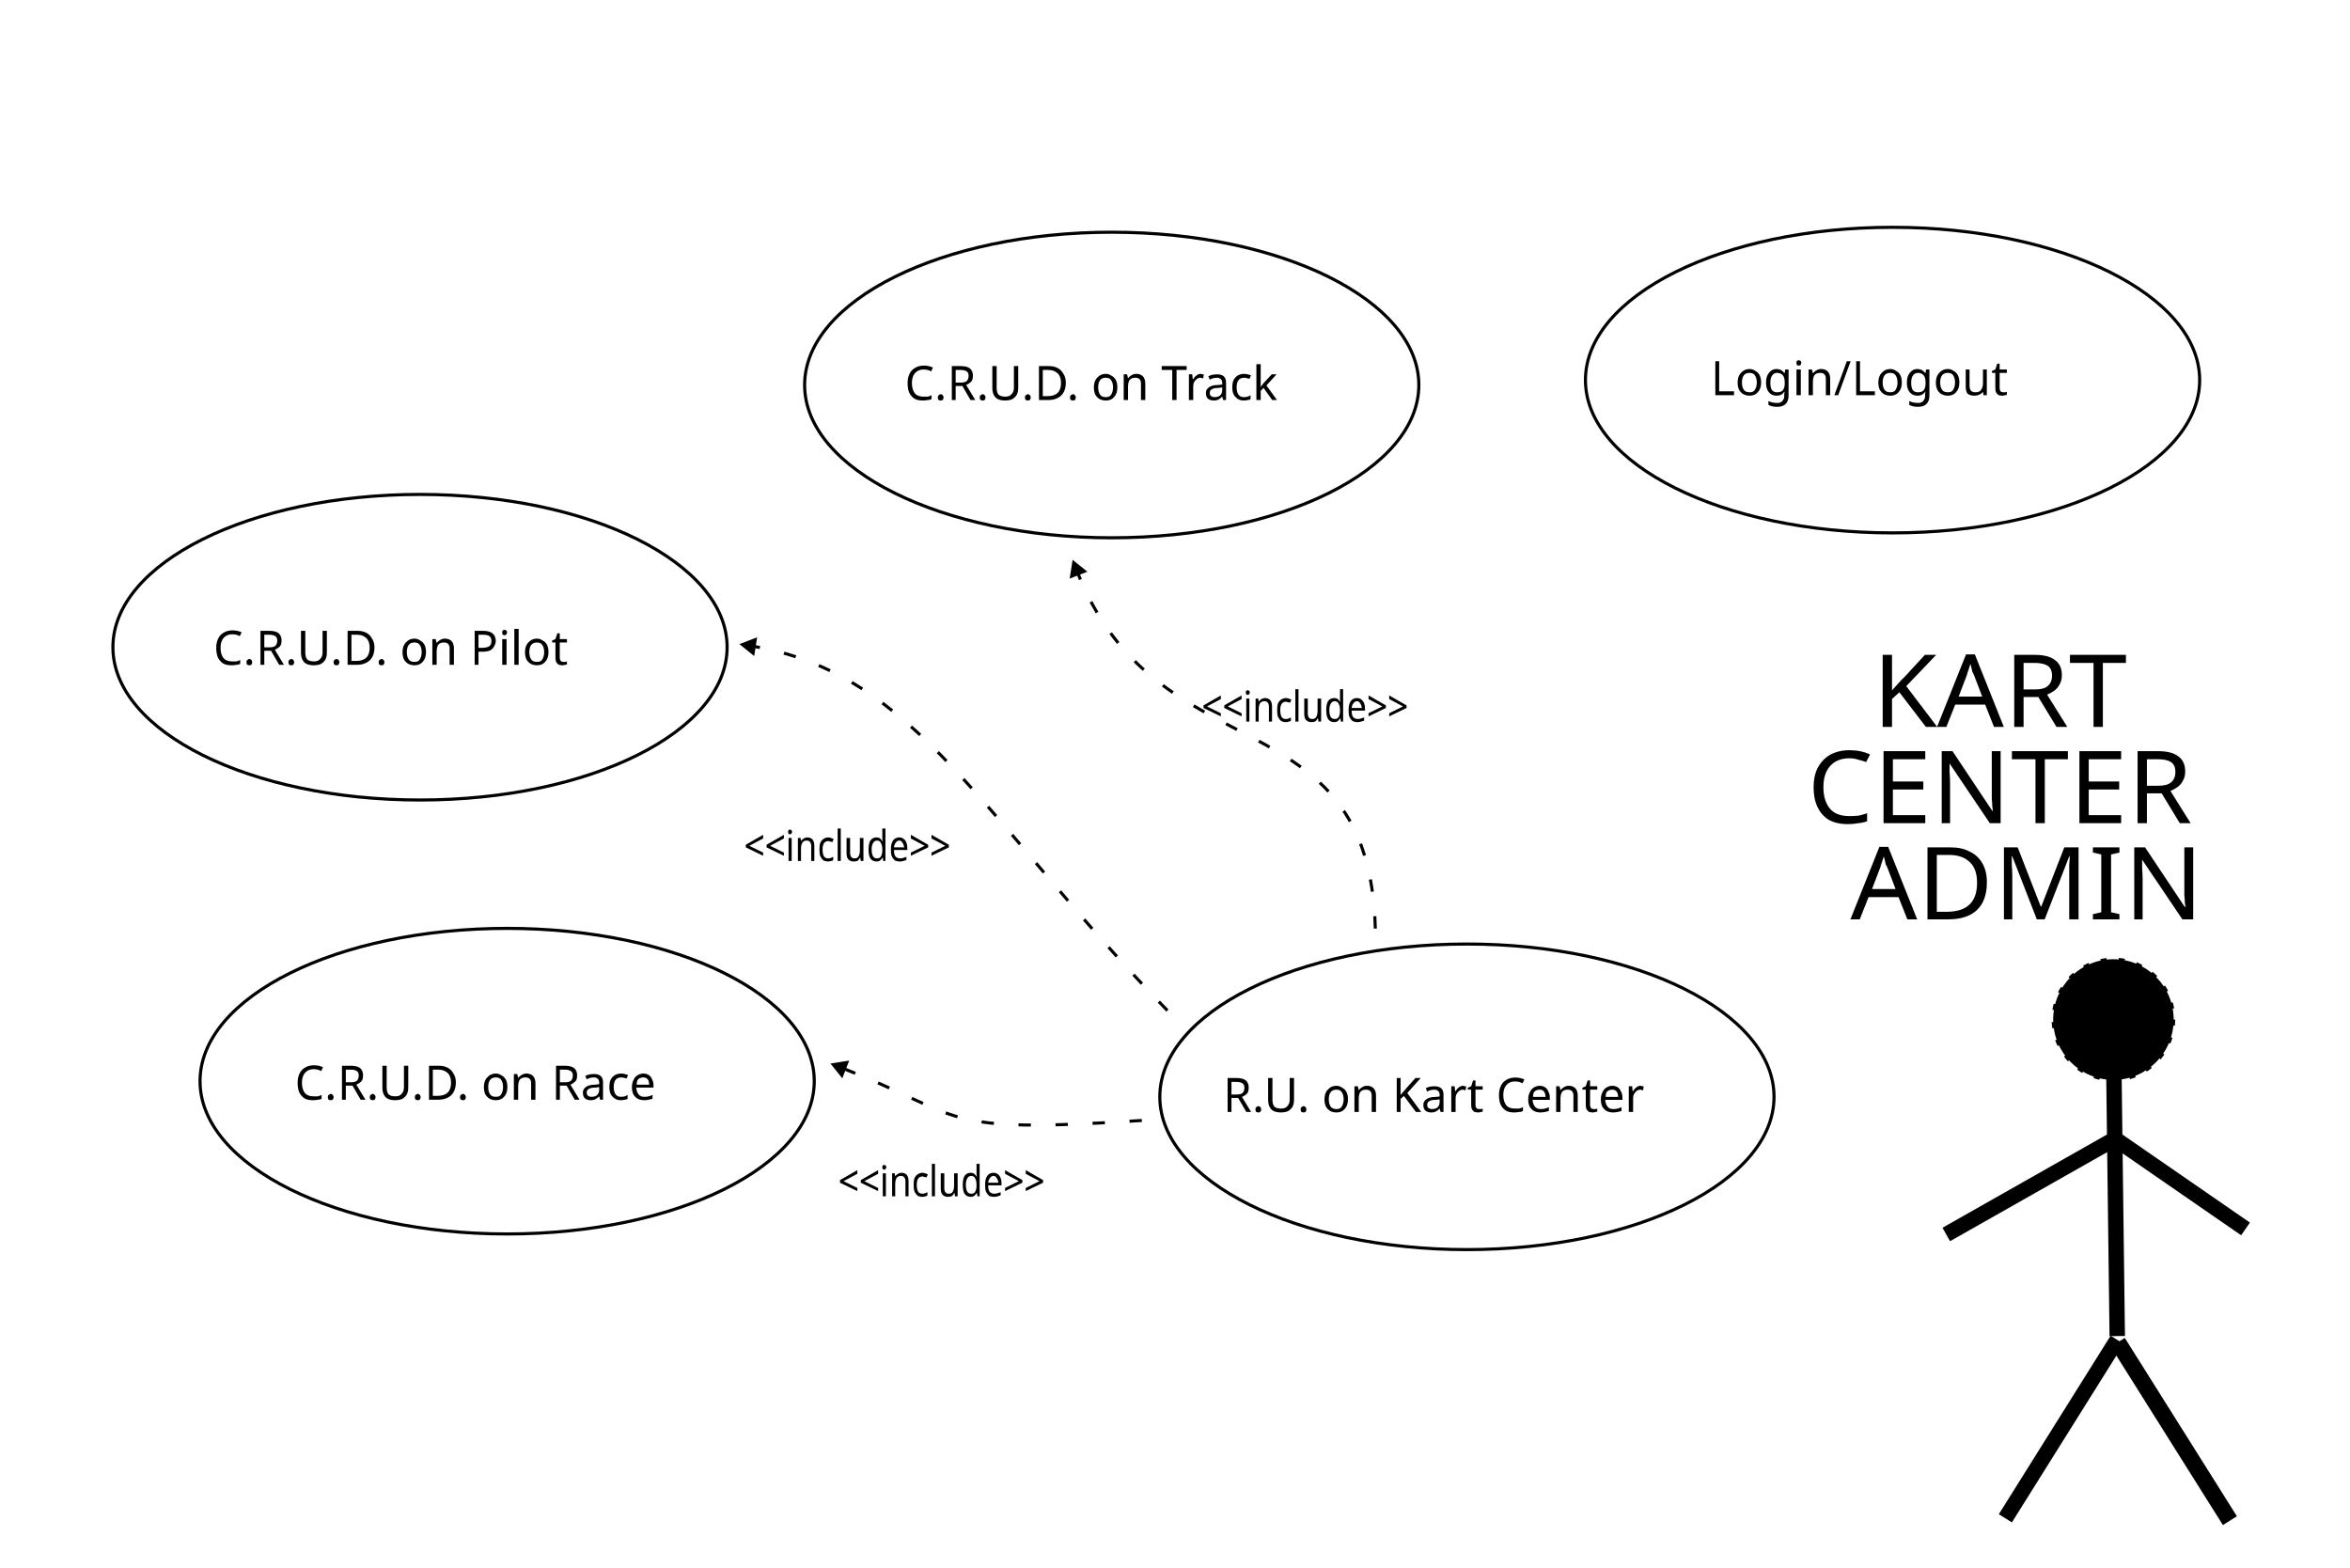
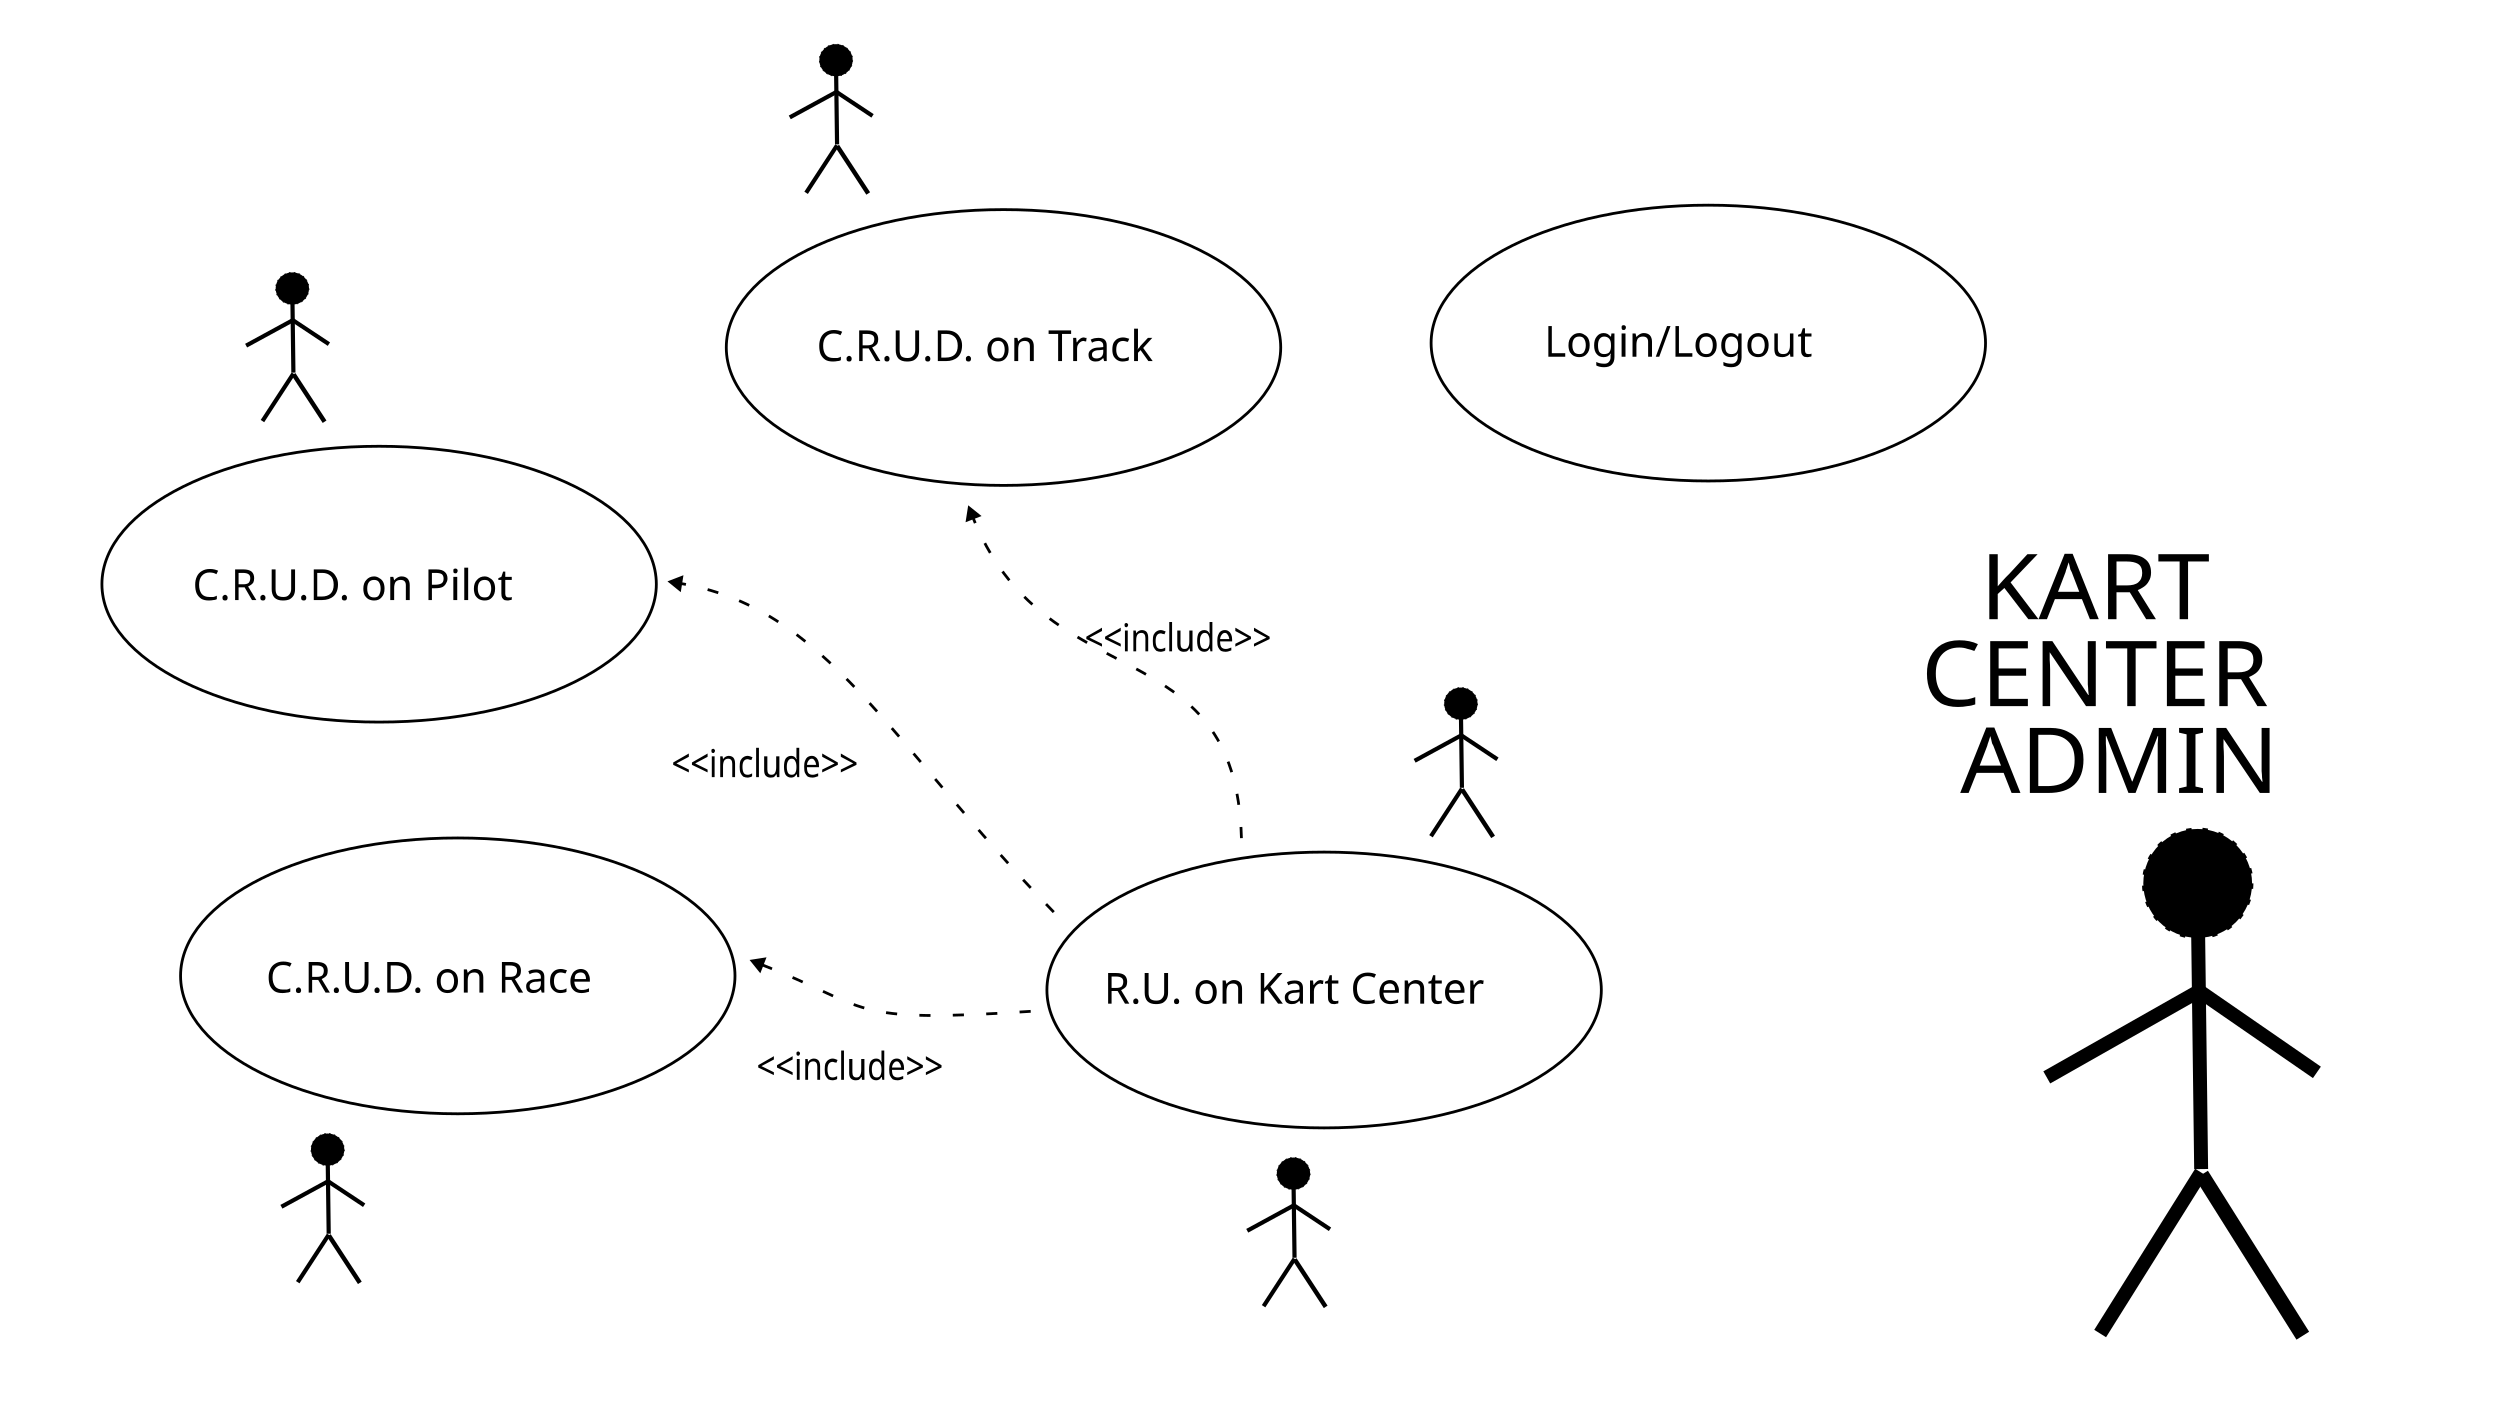
- <svg xmlns="http://www.w3.org/2000/svg" xmlns:xlink="http://www.w3.org/1999/xlink" width="76.138mm" height="50.781mm" viewBox="0 0 76.138 50.781" version="1.1" id="svg1">
+ <svg xmlns="http://www.w3.org/2000/svg" xmlns:xlink="http://www.w3.org/1999/xlink" width="89.733mm" height="50.913mm" viewBox="0 0 89.733 50.913" version="1.1" id="svg1">
  <defs id="defs1">
    <marker style="overflow:visible" id="Triangle" refX="0" refY="0" orient="auto-start-reverse" markerWidth="1" markerHeight="1" viewBox="0 0 1 1" preserveAspectRatio="xMidYMid">
      <path transform="scale(0.5)" style="fill:context-stroke;fill-rule:evenodd;stroke:context-stroke;stroke-width:1pt" d="M 5.77,0 -2.88,5 V -5 Z" id="path135" />
    </marker>
    <rect x="212.676" y="121.963" width="2.73" height="8.101" id="rect4" />
    <linearGradient id="linearGradient2">
      <stop style="stop-color:#000000;stop-opacity:1;" offset="0" id="stop2" />
      <stop style="stop-color:#000000;stop-opacity:0;" offset="1" id="stop3" />
    </linearGradient>
    <linearGradient xlink:href="#linearGradient2" id="linearGradient3" x1="89.293" y1="42.336" x2="102.546" y2="42.336" gradientUnits="userSpaceOnUse" />
  </defs>
  <g id="layer1" transform="translate(-54.71995,-26.97283)">
    <text xml:space="preserve" style="font-style:normal;font-variant:normal;font-weight:normal;font-stretch:normal;font-size:1.534px;line-height:1.463px;font-family:Sans;-inkscape-font-specification:'Sans, Normal';font-variant-ligatures:normal;font-variant-caps:normal;font-variant-numeric:normal;font-variant-east-asian:normal;text-align:center;text-anchor:middle;fill:#000000;fill-opacity:1;stroke:#000000;stroke-width:0;stroke-miterlimit:3;stroke-dasharray:none;stroke-dashoffset:0;stroke-opacity:1" x="68.773" y="48.227" id="text1" transform="scale(0.9941409,1.005894)">
      <tspan style="font-style:normal;font-variant:normal;font-weight:normal;font-stretch:normal;font-size:1.534px;line-height:1.463px;font-family:Sans;-inkscape-font-specification:'Sans, Normal';font-variant-ligatures:normal;font-variant-caps:normal;font-variant-numeric:normal;font-variant-east-asian:normal;text-align:center;text-anchor:middle;fill:#000000;fill-opacity:1;stroke:#000000;stroke-width:0;stroke-miterlimit:3;stroke-dasharray:none;stroke-dashoffset:0;stroke-opacity:1" x="68.773" y="48.227" id="tspan2">C.R.U.D. on Pilot</tspan>
    </text>
    <ellipse style="fill:none;stroke:#000000;stroke-width:0.101;stroke-dasharray:none" id="path1" cx="68.328" cy="47.941" rx="9.95" ry="4.95" />
    <text xml:space="preserve" style="font-style:normal;font-variant:normal;font-weight:normal;font-stretch:normal;font-size:1.534px;line-height:1.463px;font-family:Sans;-inkscape-font-specification:'Sans, Normal';font-variant-ligatures:normal;font-variant-caps:normal;font-variant-numeric:normal;font-variant-east-asian:normal;text-align:center;text-anchor:middle;fill:#000000;fill-opacity:1;stroke:#000000;stroke-width:0;stroke-miterlimit:3;stroke-dasharray:none;stroke-dashoffset:0;stroke-opacity:1" x="71.534" y="62.235" id="text1-4" transform="scale(0.9941409,1.005894)">
      <tspan style="font-style:normal;font-variant:normal;font-weight:normal;font-stretch:normal;font-size:1.534px;line-height:1.463px;font-family:Sans;-inkscape-font-specification:'Sans, Normal';font-variant-ligatures:normal;font-variant-caps:normal;font-variant-numeric:normal;font-variant-east-asian:normal;text-align:center;text-anchor:middle;fill:#000000;fill-opacity:1;stroke:#000000;stroke-width:0;stroke-miterlimit:3;stroke-dasharray:none;stroke-dashoffset:0;stroke-opacity:1" x="71.534" y="62.235" id="tspan3">C.R.U.D. on Race</tspan>
    </text>
    <ellipse style="fill:none;stroke:#000000;stroke-width:0.101;stroke-dasharray:none" id="path1-1" cx="71.151" cy="62" rx="9.95" ry="4.95" />
    <text xml:space="preserve" transform="matrix(0.2645833,0,0,0.2645833,-12.37721,-23.42455)" id="text4" style="font-style:normal;font-variant:normal;font-weight:normal;font-stretch:normal;font-size:8px;line-height:8.099px;font-family:Sans;-inkscape-font-specification:'Sans, Normal';font-variant-ligatures:normal;font-variant-caps:normal;font-variant-numeric:normal;font-variant-east-asian:normal;text-align:center;white-space:pre;shape-inside:url(#rect4);display:inline;fill:#000000;fill-opacity:1;stroke:#000000;stroke-width:0.378;stroke-miterlimit:3;stroke-dasharray:none;stroke-dashoffset:0;stroke-opacity:1" />
    <text xml:space="preserve" style="font-style:normal;font-variant:normal;font-weight:normal;font-stretch:normal;font-size:1.534px;line-height:1.463px;font-family:Sans;-inkscape-font-specification:'Sans, Normal';font-variant-ligatures:normal;font-variant-caps:normal;font-variant-numeric:normal;font-variant-east-asian:normal;text-align:center;text-anchor:middle;fill:#000000;fill-opacity:1;stroke:#000000;stroke-width:0;stroke-miterlimit:3;stroke-dasharray:none;stroke-dashoffset:0;stroke-opacity:1" x="91.602" y="39.697" id="text1-2-8" transform="scale(0.9941409,1.005894)">
      <tspan style="font-style:normal;font-variant:normal;font-weight:normal;font-stretch:normal;font-size:1.534px;line-height:1.463px;font-family:Sans;-inkscape-font-specification:'Sans, Normal';font-variant-ligatures:normal;font-variant-caps:normal;font-variant-numeric:normal;font-variant-east-asian:normal;text-align:center;text-anchor:middle;fill:#000000;fill-opacity:1;stroke:#000000;stroke-width:0;stroke-miterlimit:3;stroke-dasharray:none;stroke-dashoffset:0;stroke-opacity:1" x="91.602" y="39.697" id="tspan11">C.R.U.D. on Track</tspan>
    </text>
    <ellipse style="fill:none;stroke:#000000;stroke-width:0.101;stroke-dasharray:none" id="path1-10-1" cx="90.739" cy="39.446" rx="9.95" ry="4.95" />
    <text xml:space="preserve" style="font-style:normal;font-variant:normal;font-weight:normal;font-stretch:normal;font-size:1.534px;line-height:1.463px;font-family:Sans;-inkscape-font-specification:'Sans, Normal';font-variant-ligatures:normal;font-variant-caps:normal;font-variant-numeric:normal;font-variant-east-asian:normal;text-align:center;text-anchor:middle;fill:#000000;fill-opacity:1;stroke:#000000;stroke-width:0;stroke-miterlimit:3;stroke-dasharray:none;stroke-dashoffset:0;stroke-opacity:1" x="102.761" y="62.626" id="text1-2-8-3" transform="scale(0.9941409,1.005894)">
      <tspan style="font-style:normal;font-variant:normal;font-weight:normal;font-stretch:normal;font-size:1.534px;line-height:1.463px;font-family:Sans;-inkscape-font-specification:'Sans, Normal';font-variant-ligatures:normal;font-variant-caps:normal;font-variant-numeric:normal;font-variant-east-asian:normal;text-align:center;text-anchor:middle;fill:#000000;fill-opacity:1;stroke:#000000;stroke-width:0;stroke-miterlimit:3;stroke-dasharray:none;stroke-dashoffset:0;stroke-opacity:1" x="102.761" y="62.626" id="tspan11-0">R.U. on Kart Center</tspan>
    </text>
    <ellipse style="fill:none;stroke:#000000;stroke-width:0.101;stroke-dasharray:none" id="path1-10-1-3" cx="102.247" cy="62.507" rx="9.95" ry="4.95" />
-     <ellipse style="fill:#000000;fill-opacity:1;stroke:#000000;stroke-width:0.098;stroke-miterlimit:3;stroke-dasharray:0.195, 0.391;stroke-dashoffset:0;stroke-opacity:1" id="path13" cx="123.193" cy="60.004" rx="1.952" ry="1.955" />
-     <path style="fill:#000000;fill-opacity:1;stroke:#000000;stroke-width:0.5;stroke-miterlimit:3;stroke-dasharray:none;stroke-dashoffset:0;stroke-opacity:1" d="m 123.186,59.974 0.131,10.284" id="path14" />
-     <path style="fill:#000000;fill-opacity:1;stroke:#000000;stroke-width:0.5;stroke-miterlimit:3;stroke-dasharray:none;stroke-dashoffset:0;stroke-opacity:1" d="m 123.181,63.904 -5.404,3.063" id="path15" />
-     <path style="fill:#000000;fill-opacity:1;stroke:#000000;stroke-width:0.5;stroke-miterlimit:3;stroke-dasharray:none;stroke-dashoffset:0;stroke-opacity:1" d="m 127.473,66.787 -4.375,-3.022" id="path16" />
-     <path style="fill:#000000;fill-opacity:1;stroke:#000000;stroke-width:0.5;stroke-miterlimit:3;stroke-dasharray:none;stroke-dashoffset:0;stroke-opacity:1" d="m 123.314,70.38 -3.622,5.782" id="path17" />
-     <path style="fill:#000000;fill-opacity:1;stroke:#000000;stroke-width:0.536;stroke-miterlimit:3;stroke-dasharray:none;stroke-dashoffset:0;stroke-opacity:1" d="m 126.967,76.238 -3.633,-5.778" id="path18" />
-     <text xml:space="preserve" style="font-style:normal;font-variant:normal;font-weight:normal;font-stretch:normal;font-size:3.329px;line-height:3.175px;font-family:Sans;-inkscape-font-specification:'Sans, Normal';font-variant-ligatures:normal;font-variant-caps:normal;font-variant-numeric:normal;font-variant-east-asian:normal;text-align:center;text-anchor:middle;fill:#000000;fill-opacity:1;stroke:#000000;stroke-width:0.001;stroke-miterlimit:3;stroke-dasharray:none;stroke-dashoffset:0;stroke-opacity:1" x="120.437" y="51.425" id="text1-2-1-8" transform="scale(1.017891,0.9824237)">
-       <tspan style="font-style:normal;font-variant:normal;font-weight:normal;font-stretch:normal;font-size:3.329px;line-height:3.175px;font-family:Sans;-inkscape-font-specification:'Sans, Normal';font-variant-ligatures:normal;font-variant-caps:normal;font-variant-numeric:normal;font-variant-east-asian:normal;text-align:center;text-anchor:middle;fill:#000000;fill-opacity:1;stroke:#000000;stroke-width:0.001;stroke-miterlimit:3;stroke-dasharray:none;stroke-dashoffset:0;stroke-opacity:1" x="120.437" y="51.425" id="tspan8">KART</tspan>
-       <tspan style="font-style:normal;font-variant:normal;font-weight:normal;font-stretch:normal;font-size:3.329px;line-height:3.175px;font-family:Sans;-inkscape-font-specification:'Sans, Normal';font-variant-ligatures:normal;font-variant-caps:normal;font-variant-numeric:normal;font-variant-east-asian:normal;text-align:center;text-anchor:middle;fill:#000000;fill-opacity:1;stroke:#000000;stroke-width:0.001;stroke-miterlimit:3;stroke-dasharray:none;stroke-dashoffset:0;stroke-opacity:1" x="120.437" y="54.6" id="tspan10">CENTER</tspan>
-       <tspan style="font-style:normal;font-variant:normal;font-weight:normal;font-stretch:normal;font-size:3.329px;line-height:3.175px;font-family:Sans;-inkscape-font-specification:'Sans, Normal';font-variant-ligatures:normal;font-variant-caps:normal;font-variant-numeric:normal;font-variant-east-asian:normal;text-align:center;text-anchor:middle;fill:#000000;fill-opacity:1;stroke:#000000;stroke-width:0.001;stroke-miterlimit:3;stroke-dasharray:none;stroke-dashoffset:0;stroke-opacity:1" x="120.437" y="57.775" id="tspan9">ADMIN</tspan>
+     <ellipse style="fill:#000000;fill-opacity:1;stroke:#000000;stroke-width:0.098;stroke-miterlimit:3;stroke-dasharray:0.195, 0.391;stroke-dashoffset:0;stroke-opacity:1" id="path13" cx="133.602" cy="58.681" rx="1.952" ry="1.955" />
+     <path style="fill:#000000;fill-opacity:1;stroke:#000000;stroke-width:0.5;stroke-miterlimit:3;stroke-dasharray:none;stroke-dashoffset:0;stroke-opacity:1" d="m 133.595,58.651 0.131,10.284" id="path14" />
+     <path style="fill:#000000;fill-opacity:1;stroke:#000000;stroke-width:0.5;stroke-miterlimit:3;stroke-dasharray:none;stroke-dashoffset:0;stroke-opacity:1" d="m 133.589,62.581 -5.404,3.063" id="path15" />
+     <path style="fill:#000000;fill-opacity:1;stroke:#000000;stroke-width:0.5;stroke-miterlimit:3;stroke-dasharray:none;stroke-dashoffset:0;stroke-opacity:1" d="m 137.881,65.464 -4.375,-3.022" id="path16" />
+     <path style="fill:#000000;fill-opacity:1;stroke:#000000;stroke-width:0.5;stroke-miterlimit:3;stroke-dasharray:none;stroke-dashoffset:0;stroke-opacity:1" d="m 133.723,69.056 -3.622,5.782" id="path17" />
+     <path style="fill:#000000;fill-opacity:1;stroke:#000000;stroke-width:0.536;stroke-miterlimit:3;stroke-dasharray:none;stroke-dashoffset:0;stroke-opacity:1" d="M 137.375,74.915 133.742,69.137" id="path18" />
+     <text xml:space="preserve" style="font-style:normal;font-variant:normal;font-weight:normal;font-stretch:normal;font-size:3.329px;line-height:3.175px;font-family:Sans;-inkscape-font-specification:'Sans, Normal';font-variant-ligatures:normal;font-variant-caps:normal;font-variant-numeric:normal;font-variant-east-asian:normal;text-align:center;text-anchor:middle;fill:#000000;fill-opacity:1;stroke:#000000;stroke-width:0.001;stroke-miterlimit:3;stroke-dasharray:none;stroke-dashoffset:0;stroke-opacity:1" x="130.662" y="50.078" id="text1-2-1-8" transform="scale(1.017891,0.9824237)">
+       <tspan style="font-style:normal;font-variant:normal;font-weight:normal;font-stretch:normal;font-size:3.329px;line-height:3.175px;font-family:Sans;-inkscape-font-specification:'Sans, Normal';font-variant-ligatures:normal;font-variant-caps:normal;font-variant-numeric:normal;font-variant-east-asian:normal;text-align:center;text-anchor:middle;fill:#000000;fill-opacity:1;stroke:#000000;stroke-width:0.001;stroke-miterlimit:3;stroke-dasharray:none;stroke-dashoffset:0;stroke-opacity:1" x="130.662" y="50.078" id="tspan8">KART</tspan>
+       <tspan style="font-style:normal;font-variant:normal;font-weight:normal;font-stretch:normal;font-size:3.329px;line-height:3.175px;font-family:Sans;-inkscape-font-specification:'Sans, Normal';font-variant-ligatures:normal;font-variant-caps:normal;font-variant-numeric:normal;font-variant-east-asian:normal;text-align:center;text-anchor:middle;fill:#000000;fill-opacity:1;stroke:#000000;stroke-width:0.001;stroke-miterlimit:3;stroke-dasharray:none;stroke-dashoffset:0;stroke-opacity:1" x="130.662" y="53.253" id="tspan10">CENTER</tspan>
+       <tspan style="font-style:normal;font-variant:normal;font-weight:normal;font-stretch:normal;font-size:3.329px;line-height:3.175px;font-family:Sans;-inkscape-font-specification:'Sans, Normal';font-variant-ligatures:normal;font-variant-caps:normal;font-variant-numeric:normal;font-variant-east-asian:normal;text-align:center;text-anchor:middle;fill:#000000;fill-opacity:1;stroke:#000000;stroke-width:0.001;stroke-miterlimit:3;stroke-dasharray:none;stroke-dashoffset:0;stroke-opacity:1" x="130.662" y="56.427" id="tspan9">ADMIN</tspan>
    </text>
    <text xml:space="preserve" style="font-style:normal;font-variant:normal;font-weight:normal;font-stretch:normal;font-size:1.534px;line-height:1.463px;font-family:Sans;-inkscape-font-specification:'Sans, Normal';font-variant-ligatures:normal;font-variant-caps:normal;font-variant-numeric:normal;font-variant-east-asian:normal;text-align:center;text-anchor:middle;fill:#000000;fill-opacity:1;stroke:#000000;stroke-width:0;stroke-miterlimit:3;stroke-dasharray:none;stroke-dashoffset:0;stroke-opacity:1" x="116.633" y="39.543" id="text1-2-8-3-5" transform="scale(0.9941409,1.005894)">
      <tspan style="font-style:normal;font-variant:normal;font-weight:normal;font-stretch:normal;font-size:1.534px;line-height:1.463px;font-family:Sans;-inkscape-font-specification:'Sans, Normal';font-variant-ligatures:normal;font-variant-caps:normal;font-variant-numeric:normal;font-variant-east-asian:normal;text-align:center;text-anchor:middle;fill:#000000;fill-opacity:1;stroke:#000000;stroke-width:0;stroke-miterlimit:3;stroke-dasharray:none;stroke-dashoffset:0;stroke-opacity:1" x="116.633" y="39.543" id="tspan1">Login/Logout</tspan>
    </text>
    <ellipse style="fill:none;stroke:#000000;stroke-width:0.101;stroke-dasharray:none" id="path1-10-1-3-0" cx="116.037" cy="39.287" rx="9.95" ry="4.95" />
    <text xml:space="preserve" style="font-style:normal;font-variant:normal;font-weight:normal;font-stretch:normal;font-size:1.274px;line-height:1.215px;font-family:Sans;-inkscape-font-specification:'Sans, Normal';font-variant-ligatures:normal;font-variant-caps:normal;font-variant-numeric:normal;font-variant-east-asian:normal;text-align:center;text-anchor:middle;fill:#000000;fill-opacity:1;stroke:#000000;stroke-width:0;stroke-miterlimit:3;stroke-dasharray:none;stroke-dashoffset:0;stroke-opacity:1" x="93.329" y="60.556" id="text1-2-7-2-5-2-8-1-3" transform="scale(0.9213119,1.085409)">
      <tspan style="font-style:normal;font-variant:normal;font-weight:normal;font-stretch:normal;font-size:1.274px;line-height:1.215px;font-family:Sans;-inkscape-font-specification:'Sans, Normal';font-variant-ligatures:normal;font-variant-caps:normal;font-variant-numeric:normal;font-variant-east-asian:normal;text-align:center;text-anchor:middle;fill:#000000;fill-opacity:1;stroke:#000000;stroke-width:0;stroke-miterlimit:3;stroke-dasharray:none;stroke-dashoffset:0;stroke-opacity:1" x="93.329" y="60.556" id="tspan4-3-7-4-4-7-0-1">&lt;&lt;include&gt;&gt;</tspan>
    </text>
    <g id="g1" transform="translate(28.63937,10.37736)">
      <text xml:space="preserve" style="font-style:normal;font-variant:normal;font-weight:normal;font-stretch:normal;font-size:1.274px;line-height:1.215px;font-family:Sans;-inkscape-font-specification:'Sans, Normal';font-variant-ligatures:normal;font-variant-caps:normal;font-variant-numeric:normal;font-variant-east-asian:normal;text-align:center;text-anchor:middle;fill:#000000;fill-opacity:1;stroke:#000000;stroke-width:0;stroke-miterlimit:3;stroke-dasharray:none;stroke-dashoffset:0;stroke-opacity:1" x="59.261" y="40.987" id="text1-2-7-2-5-2-8-1-3-5" transform="scale(0.9213119,1.085409)">
        <tspan style="font-style:normal;font-variant:normal;font-weight:normal;font-stretch:normal;font-size:1.274px;line-height:1.215px;font-family:Sans;-inkscape-font-specification:'Sans, Normal';font-variant-ligatures:normal;font-variant-caps:normal;font-variant-numeric:normal;font-variant-east-asian:normal;text-align:center;text-anchor:middle;fill:#000000;fill-opacity:1;stroke:#000000;stroke-width:0;stroke-miterlimit:3;stroke-dasharray:none;stroke-dashoffset:0;stroke-opacity:1" x="59.261" y="40.987" id="tspan4-3-7-4-4-7-0-1-3">&lt;&lt;include&gt;&gt;</tspan>
      </text>
    </g>
    <g id="g1-9" transform="translate(43.46831,5.862005)">
      <text xml:space="preserve" style="font-style:normal;font-variant:normal;font-weight:normal;font-stretch:normal;font-size:1.274px;line-height:1.215px;font-family:Sans;-inkscape-font-specification:'Sans, Normal';font-variant-ligatures:normal;font-variant-caps:normal;font-variant-numeric:normal;font-variant-east-asian:normal;text-align:center;text-anchor:middle;fill:#000000;fill-opacity:1;stroke:#000000;stroke-width:0;stroke-miterlimit:3;stroke-dasharray:none;stroke-dashoffset:0;stroke-opacity:1" x="59.261" y="40.987" id="text1-2-7-2-5-2-8-1-3-1" transform="scale(0.9213119,1.085409)">
        <tspan style="font-style:normal;font-variant:normal;font-weight:normal;font-stretch:normal;font-size:1.274px;line-height:1.215px;font-family:Sans;-inkscape-font-specification:'Sans, Normal';font-variant-ligatures:normal;font-variant-caps:normal;font-variant-numeric:normal;font-variant-east-asian:normal;text-align:center;text-anchor:middle;fill:#000000;fill-opacity:1;stroke:#000000;stroke-width:0;stroke-miterlimit:3;stroke-dasharray:none;stroke-dashoffset:0;stroke-opacity:1" x="59.261" y="40.987" id="tspan4-3-7-4-4-7-0-1-2">&lt;&lt;include&gt;&gt;</tspan>
      </text>
    </g>
    <path style="fill:none;stroke:#000000;stroke-width:0.1;stroke-miterlimit:3;stroke-dasharray:0.4, 0.8;stroke-dashoffset:0;marker-end:url(#Triangle)" d="M 99.279,57.056 C 99.081,49.395 92.201,52.158 89.6,45.441" id="path2" />
    <path style="fill:none;stroke:#000000;stroke-width:0.1;stroke-miterlimit:3;stroke-dasharray:0.4, 0.8;stroke-dashoffset:0;marker-end:url(#Triangle)" d="M 92.543,59.712 C 86.604,53.593 84.404,48.741 79.028,47.896" id="path3" />
    <path style="fill:none;stroke:#000000;stroke-width:0.1;stroke-miterlimit:3;stroke-dasharray:0.4, 0.8;stroke-dashoffset:0;marker-end:url(#Triangle)" d="m 91.715,63.273 c -6.739,0.447 -5.605,-0.106 -9.759,-1.716" id="path4" />
+     <ellipse style="fill:#000000;fill-opacity:1;stroke:#000000;stroke-width:0.029;stroke-miterlimit:3;stroke-dasharray:0.059, 0.117;stroke-dashoffset:0;stroke-opacity:1" id="path13-3" cx="101.147" cy="69.097" rx="0.598" ry="0.576" />
+     <path style="fill:#000000;fill-opacity:1;stroke:#000000;stroke-width:0.15;stroke-miterlimit:3;stroke-dasharray:none;stroke-dashoffset:0;stroke-opacity:1" d="m 101.145,69.088 0.04,3.03" id="path14-5" />
+     <path style="fill:#000000;fill-opacity:1;stroke:#000000;stroke-width:0.15;stroke-miterlimit:3;stroke-dasharray:none;stroke-dashoffset:0;stroke-opacity:1" d="m 101.143,70.246 -1.656,0.903" id="path15-6" />
+     <path style="fill:#000000;fill-opacity:1;stroke:#000000;stroke-width:0.15;stroke-miterlimit:3;stroke-dasharray:none;stroke-dashoffset:0;stroke-opacity:1" d="m 102.458,71.096 -1.341,-0.89" id="path16-2" />
+     <path style="fill:#000000;fill-opacity:1;stroke:#000000;stroke-width:0.15;stroke-miterlimit:3;stroke-dasharray:none;stroke-dashoffset:0;stroke-opacity:1" d="m 101.184,72.154 -1.11,1.703" id="path17-9" />
+     <path style="fill:#000000;fill-opacity:1;stroke:#000000;stroke-width:0.161;stroke-miterlimit:3;stroke-dasharray:none;stroke-dashoffset:0;stroke-opacity:1" d="m 102.303,73.88 -1.113,-1.702" id="path18-1" />
+     <ellipse style="fill:#000000;fill-opacity:1;stroke:#000000;stroke-width:0.029;stroke-miterlimit:3;stroke-dasharray:0.059, 0.117;stroke-dashoffset:0;stroke-opacity:1" id="path13-3-5" cx="66.48" cy="68.235" rx="0.598" ry="0.576" />
+     <path style="fill:#000000;fill-opacity:1;stroke:#000000;stroke-width:0.15;stroke-miterlimit:3;stroke-dasharray:none;stroke-dashoffset:0;stroke-opacity:1" d="m 66.478,68.226 0.04,3.03" id="path14-5-4" />
+     <path style="fill:#000000;fill-opacity:1;stroke:#000000;stroke-width:0.15;stroke-miterlimit:3;stroke-dasharray:none;stroke-dashoffset:0;stroke-opacity:1" d="m 66.476,69.384 -1.656,0.903" id="path15-6-7" />
+     <path style="fill:#000000;fill-opacity:1;stroke:#000000;stroke-width:0.15;stroke-miterlimit:3;stroke-dasharray:none;stroke-dashoffset:0;stroke-opacity:1" d="m 67.791,70.233 -1.341,-0.89" id="path16-2-4" />
+     <path style="fill:#000000;fill-opacity:1;stroke:#000000;stroke-width:0.15;stroke-miterlimit:3;stroke-dasharray:none;stroke-dashoffset:0;stroke-opacity:1" d="m 66.517,71.292 -1.11,1.703" id="path17-9-4" />
+     <path style="fill:#000000;fill-opacity:1;stroke:#000000;stroke-width:0.161;stroke-miterlimit:3;stroke-dasharray:none;stroke-dashoffset:0;stroke-opacity:1" d="m 67.636,73.018 -1.113,-1.702" id="path18-1-3" />
+     <ellipse style="fill:#000000;fill-opacity:1;stroke:#000000;stroke-width:0.029;stroke-miterlimit:3;stroke-dasharray:0.059, 0.117;stroke-dashoffset:0;stroke-opacity:1" id="path13-3-8" cx="65.213" cy="37.327" rx="0.598" ry="0.576" />
+     <path style="fill:#000000;fill-opacity:1;stroke:#000000;stroke-width:0.15;stroke-miterlimit:3;stroke-dasharray:none;stroke-dashoffset:0;stroke-opacity:1" d="m 65.211,37.318 0.04,3.03" id="path14-5-8" />
+     <path style="fill:#000000;fill-opacity:1;stroke:#000000;stroke-width:0.15;stroke-miterlimit:3;stroke-dasharray:none;stroke-dashoffset:0;stroke-opacity:1" d="m 65.21,38.476 -1.656,0.903" id="path15-6-4" />
+     <path style="fill:#000000;fill-opacity:1;stroke:#000000;stroke-width:0.15;stroke-miterlimit:3;stroke-dasharray:none;stroke-dashoffset:0;stroke-opacity:1" d="m 66.525,39.325 -1.341,-0.89" id="path16-2-3" />
+     <path style="fill:#000000;fill-opacity:1;stroke:#000000;stroke-width:0.15;stroke-miterlimit:3;stroke-dasharray:none;stroke-dashoffset:0;stroke-opacity:1" d="m 65.25,40.384 -1.11,1.703" id="path17-9-1" />
+     <path style="fill:#000000;fill-opacity:1;stroke:#000000;stroke-width:0.161;stroke-miterlimit:3;stroke-dasharray:none;stroke-dashoffset:0;stroke-opacity:1" d="m 66.37,42.11 -1.113,-1.702" id="path18-1-4" />
+     <ellipse style="fill:#000000;fill-opacity:1;stroke:#000000;stroke-width:0.029;stroke-miterlimit:3;stroke-dasharray:0.059, 0.117;stroke-dashoffset:0;stroke-opacity:1" id="path13-3-3" cx="84.727" cy="29.134" rx="0.598" ry="0.576" />
+     <path style="fill:#000000;fill-opacity:1;stroke:#000000;stroke-width:0.15;stroke-miterlimit:3;stroke-dasharray:none;stroke-dashoffset:0;stroke-opacity:1" d="m 84.725,29.125 0.04,3.03" id="path14-5-9" />
+     <path style="fill:#000000;fill-opacity:1;stroke:#000000;stroke-width:0.15;stroke-miterlimit:3;stroke-dasharray:none;stroke-dashoffset:0;stroke-opacity:1" d="m 84.723,30.283 -1.656,0.903" id="path15-6-48" />
+     <path style="fill:#000000;fill-opacity:1;stroke:#000000;stroke-width:0.15;stroke-miterlimit:3;stroke-dasharray:none;stroke-dashoffset:0;stroke-opacity:1" d="m 86.038,31.132 -1.341,-0.89" id="path16-2-1" />
+     <path style="fill:#000000;fill-opacity:1;stroke:#000000;stroke-width:0.15;stroke-miterlimit:3;stroke-dasharray:none;stroke-dashoffset:0;stroke-opacity:1" d="m 84.764,32.191 -1.11,1.703" id="path17-9-2" />
+     <path style="fill:#000000;fill-opacity:1;stroke:#000000;stroke-width:0.161;stroke-miterlimit:3;stroke-dasharray:none;stroke-dashoffset:0;stroke-opacity:1" d="m 85.883,33.917 -1.113,-1.702" id="path18-1-9" />
+     <ellipse style="fill:#000000;fill-opacity:1;stroke:#000000;stroke-width:0.029;stroke-miterlimit:3;stroke-dasharray:0.059, 0.117;stroke-dashoffset:0;stroke-opacity:1" id="path13-3-4" cx="107.155" cy="52.228" rx="0.598" ry="0.576" />
+     <path style="fill:#000000;fill-opacity:1;stroke:#000000;stroke-width:0.15;stroke-miterlimit:3;stroke-dasharray:none;stroke-dashoffset:0;stroke-opacity:1" d="m 107.153,52.219 0.04,3.03" id="path14-5-44" />
+     <path style="fill:#000000;fill-opacity:1;stroke:#000000;stroke-width:0.15;stroke-miterlimit:3;stroke-dasharray:none;stroke-dashoffset:0;stroke-opacity:1" d="m 107.151,53.377 -1.656,0.903" id="path15-6-76" />
+     <path style="fill:#000000;fill-opacity:1;stroke:#000000;stroke-width:0.15;stroke-miterlimit:3;stroke-dasharray:none;stroke-dashoffset:0;stroke-opacity:1" d="m 108.467,54.227 -1.341,-0.89" id="path16-2-31" />
+     <path style="fill:#000000;fill-opacity:1;stroke:#000000;stroke-width:0.15;stroke-miterlimit:3;stroke-dasharray:none;stroke-dashoffset:0;stroke-opacity:1" d="m 107.192,55.285 -1.11,1.703" id="path17-9-7" />
+     <path style="fill:#000000;fill-opacity:1;stroke:#000000;stroke-width:0.161;stroke-miterlimit:3;stroke-dasharray:none;stroke-dashoffset:0;stroke-opacity:1" d="m 108.312,57.011 -1.113,-1.702" id="path18-1-5" />
  </g>
</svg>
